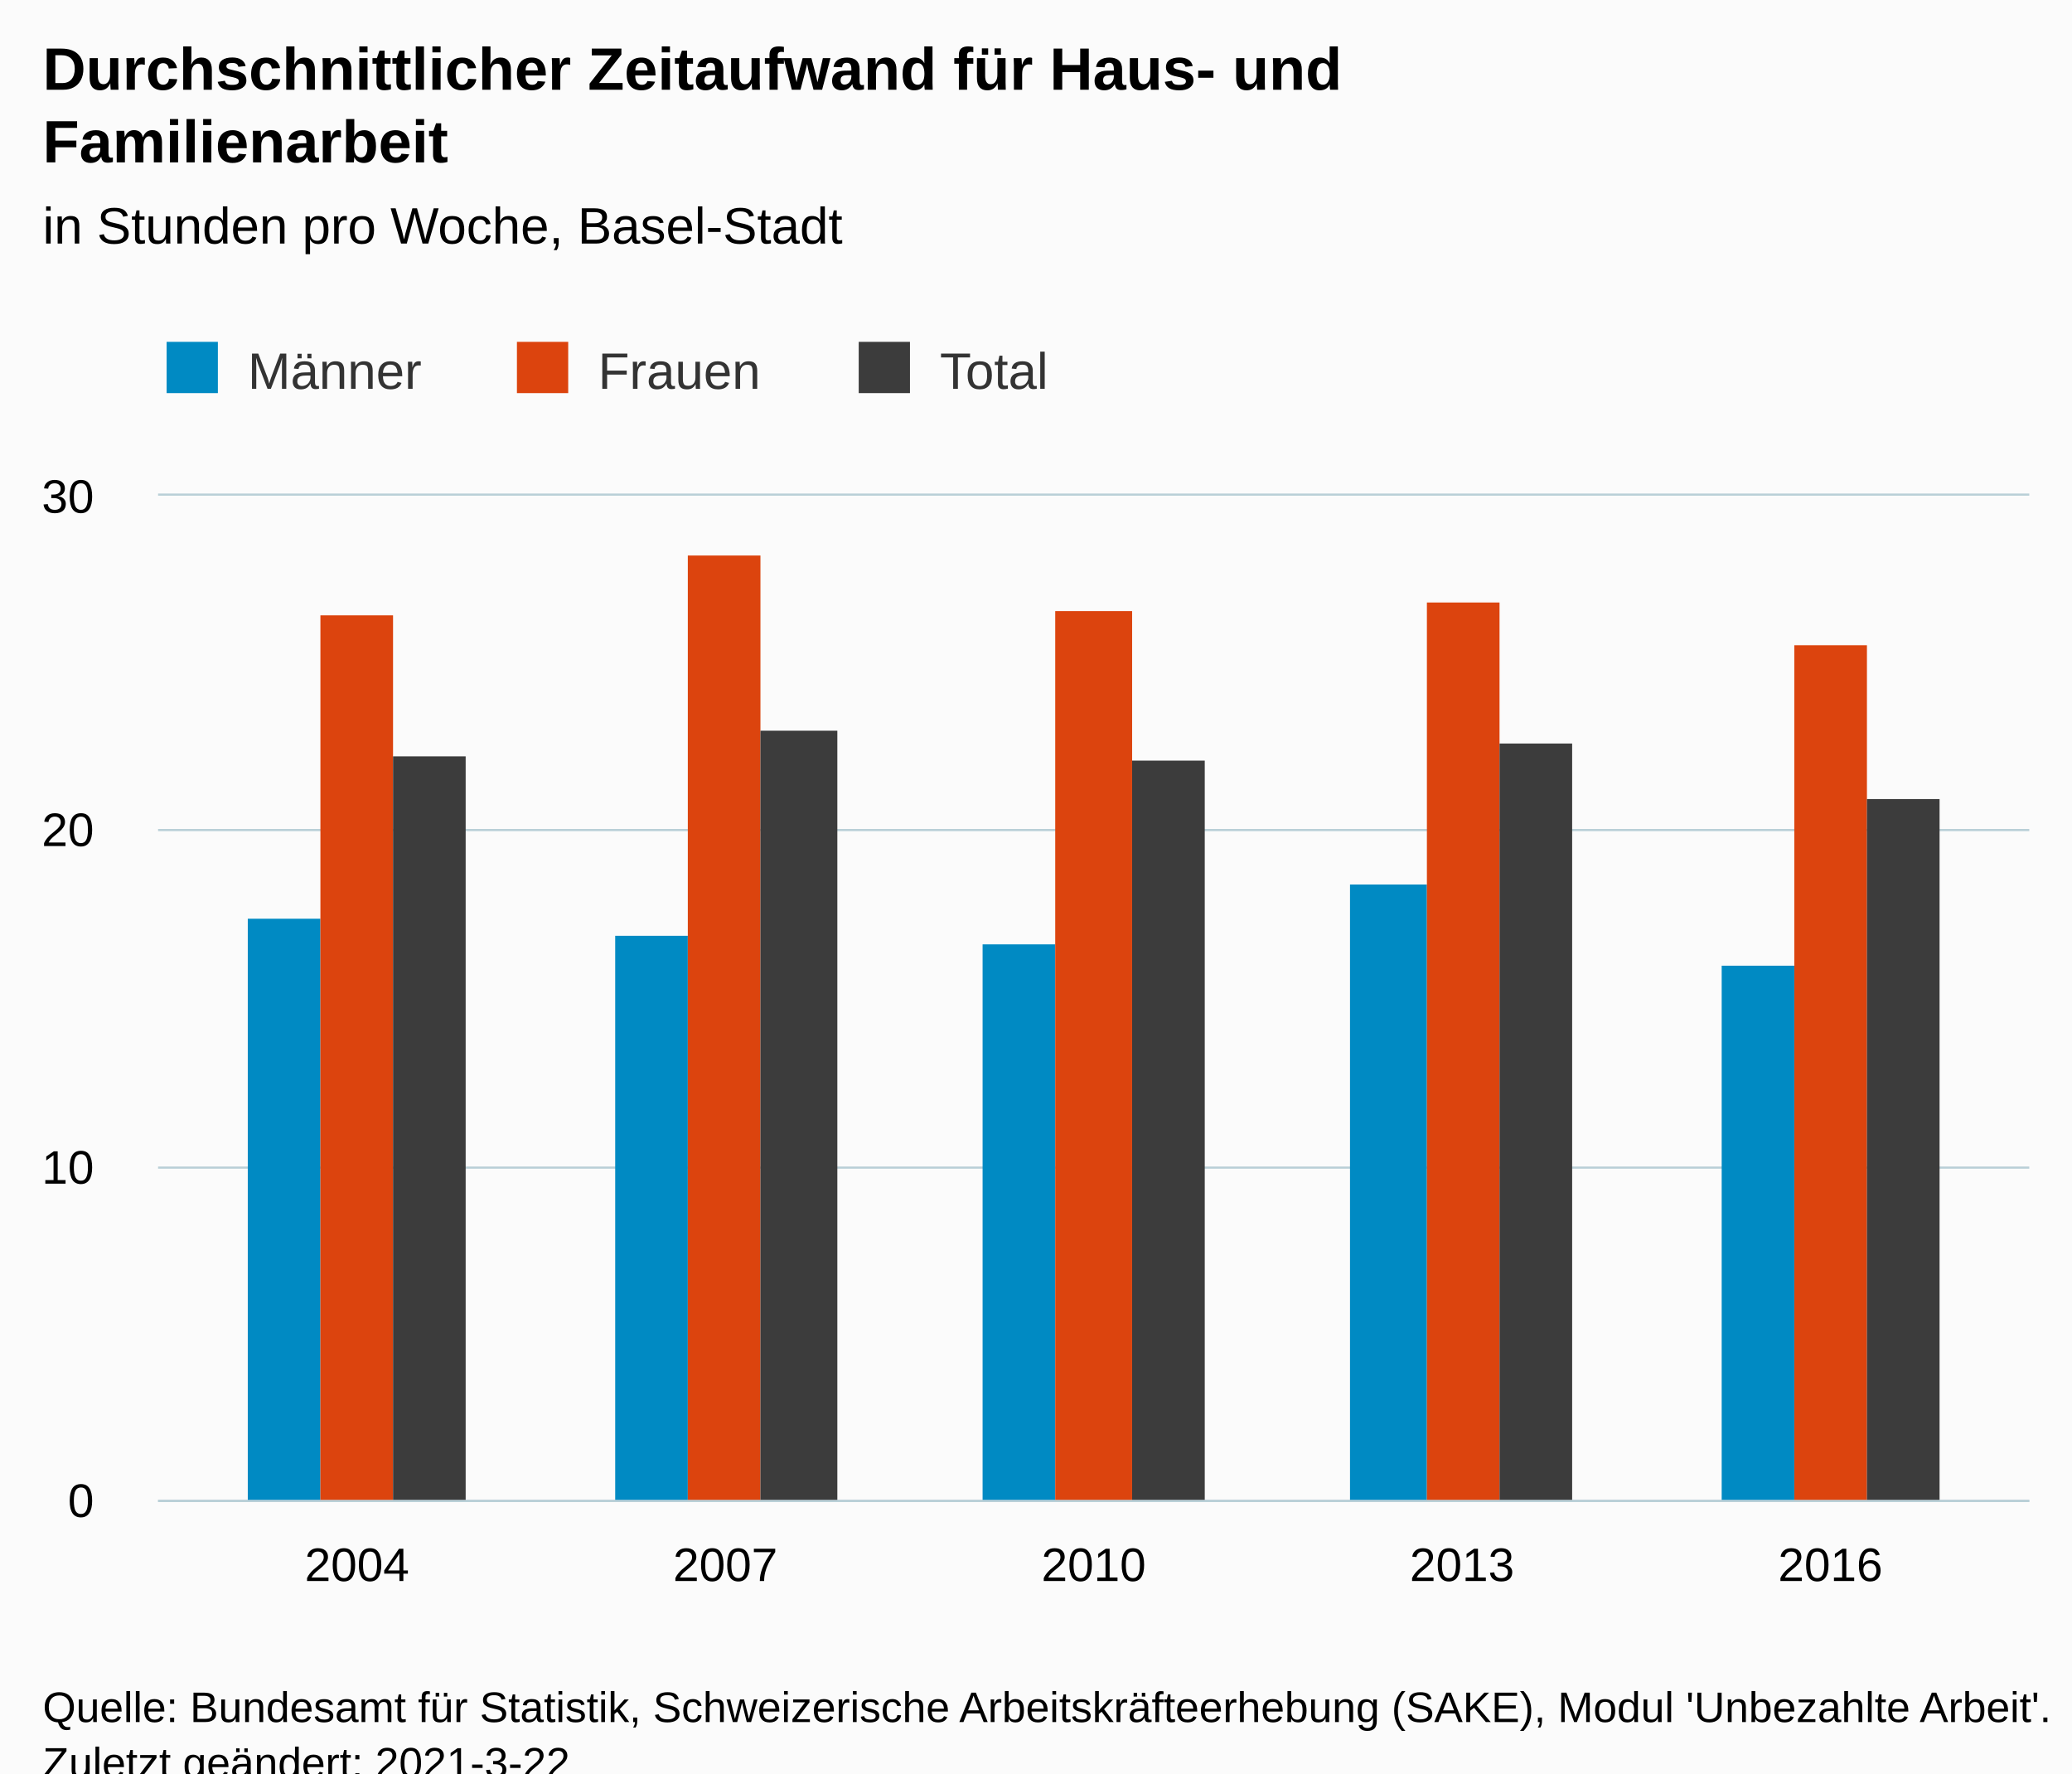
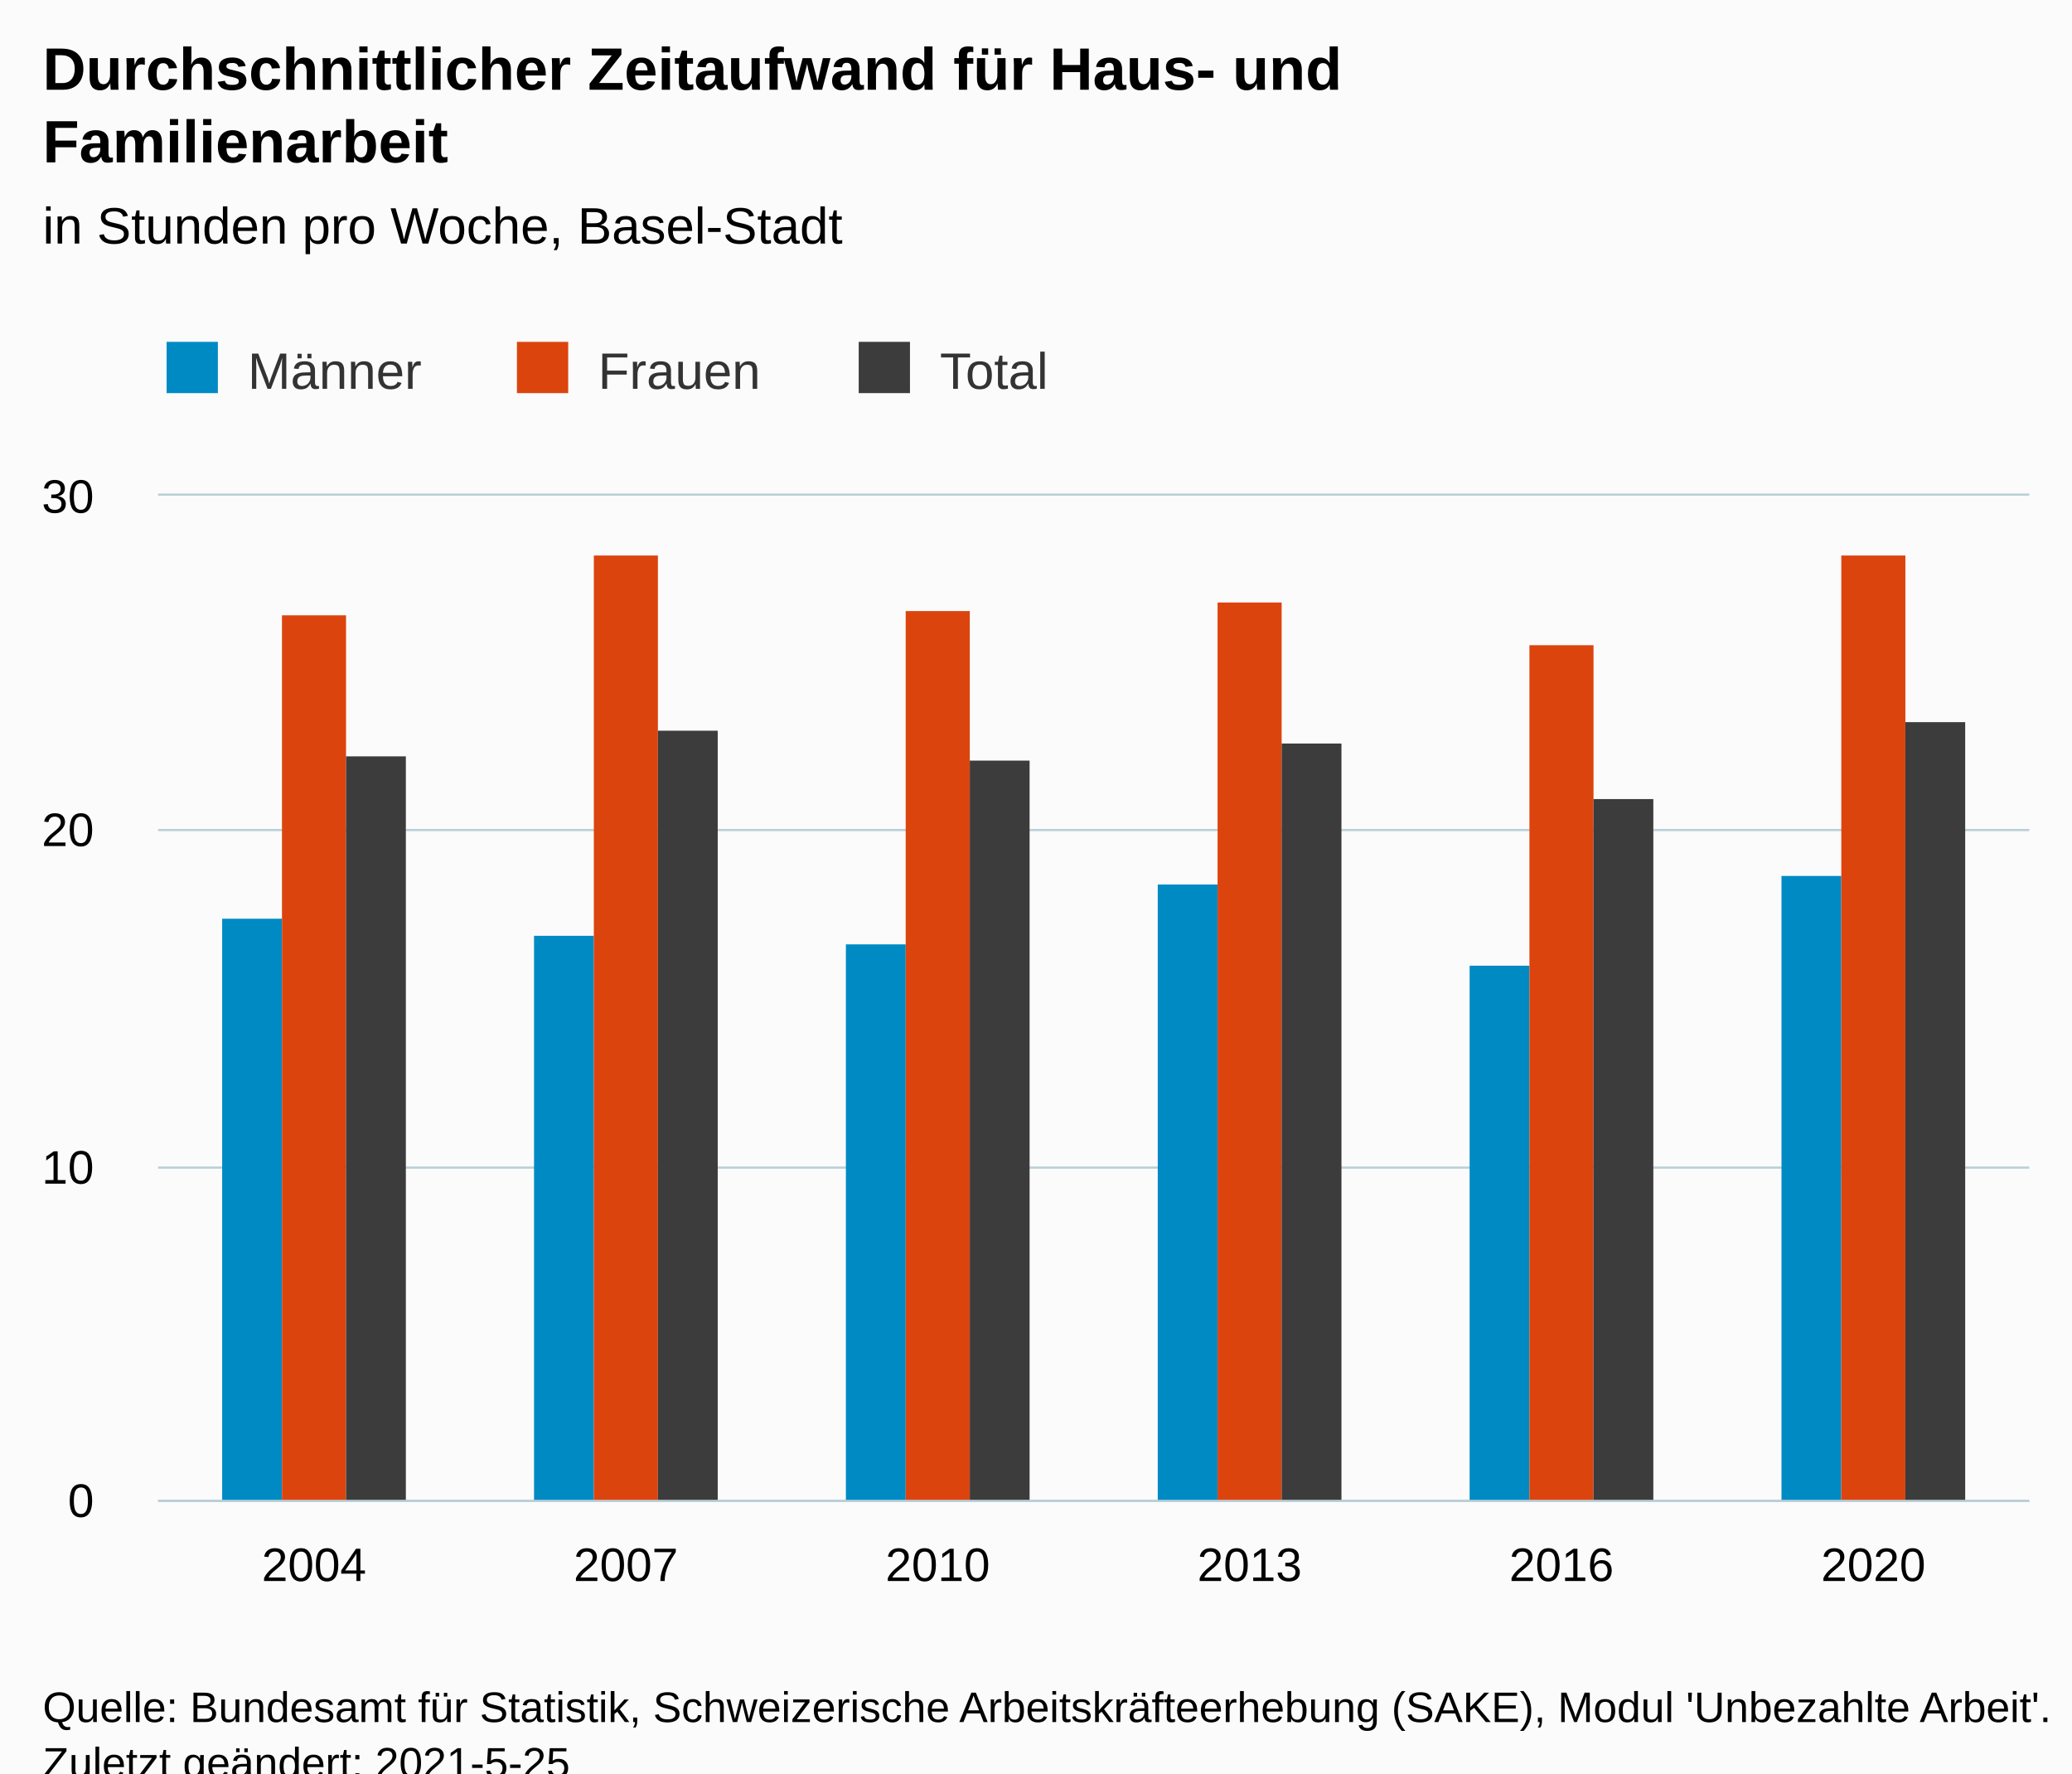
<svg xmlns="http://www.w3.org/2000/svg" version="1.1" class="highcharts-root" style="font-family:Arial;font-size:12px;" viewBox="0 0 485 415">
  <defs>
-     <clipPath id="highcharts-vmq5431-21-">
+     <clipPath id="highcharts-moq83qq-25-">
      <rect x="0" y="0" width="438" height="235" fill="none" />
    </clipPath>
-     <clipPath id="highcharts-vmq5431-27-">
+     <clipPath id="highcharts-moq83qq-32-">
      <rect x="0" y="0" width="438" height="235" fill="none" />
+     </clipPath>
+     <clipPath id="highcharts-moq83qq-45-">
+       <rect x="37" y="116" width="438" height="235" fill="none" />
    </clipPath>
  </defs>
  <rect fill="#fbfbfb" class="highcharts-background" x="0" y="0" width="485" height="428" rx="0" ry="0" />
  <rect fill="none" class="highcharts-plot-background" x="37" y="116" width="438" height="235" />
  <g class="highcharts-pane-group" data-z-index="0" />
  <g class="highcharts-grid highcharts-xaxis-grid" data-z-index="1">
-     <path fill="none" data-z-index="1" class="highcharts-grid-line" d="M 83.5 116 L 83.5 351" opacity="1" />
-     <path fill="none" data-z-index="1" class="highcharts-grid-line" d="M 169.5 116 L 169.5 351" opacity="1" />
+     <path fill="none" data-z-index="1" class="highcharts-grid-line" d="M 109.5 116 L 109.5 351" opacity="1" />
+     <path fill="none" data-z-index="1" class="highcharts-grid-line" d="M 182.5 116 L 182.5 351" opacity="1" />
    <path fill="none" data-z-index="1" class="highcharts-grid-line" d="M 255.5 116 L 255.5 351" opacity="1" />
-     <path fill="none" data-z-index="1" class="highcharts-grid-line" d="M 341.5 116 L 341.5 351" opacity="1" />
-     <path fill="none" data-z-index="1" class="highcharts-grid-line" d="M 427.5 116 L 427.5 351" opacity="1" />
+     <path fill="none" data-z-index="1" class="highcharts-grid-line" d="M 328.5 116 L 328.5 351" opacity="1" />
+     <path fill="none" data-z-index="1" class="highcharts-grid-line" d="M 401.5 116 L 401.5 351" opacity="1" />
+     <path fill="none" data-z-index="1" class="highcharts-grid-line" d="M 474.5 116 L 474.5 351" opacity="1" />
+     <path fill="none" data-z-index="1" class="highcharts-grid-line" d="M 36.5 116 L 36.5 351" opacity="1" />
  </g>
  <g class="highcharts-grid highcharts-yaxis-grid" data-z-index="1">
    <path fill="none" stroke="#B9CFD7" stroke-width="0.5" data-z-index="1" class="highcharts-grid-line" d="M 37 351.25 L 475 351.25" opacity="1" />
    <path fill="none" stroke="#B9CFD7" stroke-width="0.5" data-z-index="1" class="highcharts-grid-line" d="M 37 273.25 L 475 273.25" opacity="1" />
    <path fill="none" stroke="#B9CFD7" stroke-width="0.5" data-z-index="1" class="highcharts-grid-line" d="M 37 194.25 L 475 194.25" opacity="1" />
    <path fill="none" stroke="#B9CFD7" stroke-width="0.5" data-z-index="1" class="highcharts-grid-line" d="M 37 115.75 L 475 115.75" opacity="1" />
  </g>
  <rect fill="none" class="highcharts-plot-border" data-z-index="1" x="37" y="116" width="438" height="235" />
  <g class="highcharts-axis highcharts-xaxis" data-z-index="2">
    <path fill="none" class="highcharts-axis-line" stroke="#B9CFD7" stroke-width="0.5" data-z-index="7" d="M 37 351.25 L 475 351.25" />
  </g>
  <g class="highcharts-axis highcharts-yaxis" data-z-index="2">
    <path fill="none" class="highcharts-axis-line" data-z-index="7" d="M 37 116 L 37 351" />
  </g>
  <g class="highcharts-series-group" data-z-index="3">
-     <g class="highcharts-series highcharts-series-0 highcharts-column-series" data-z-index="0.1" opacity="1" transform="translate(37,116) scale(1 1)" clip-path="url(#highcharts-vmq5431-27-)">
-       <rect x="21" y="99" width="17" height="137" fill="#008AC3" opacity="1" class="highcharts-point" />
-       <rect x="107" y="103" width="17" height="133" fill="#008AC3" opacity="1" class="highcharts-point" />
-       <rect x="193" y="105" width="17" height="131" fill="#008AC3" opacity="1" class="highcharts-point" />
-       <rect x="279" y="91" width="18" height="145" fill="#008AC3" opacity="1" class="highcharts-point" />
-       <rect x="366" y="110" width="17" height="126" fill="#008AC3" opacity="1" class="highcharts-point" />
+     <g class="highcharts-series highcharts-series-0 highcharts-column-series" data-z-index="0.1" opacity="1" transform="translate(37,116) scale(1 1)" clip-path="url(#highcharts-moq83qq-32-)">
+       <rect x="15" y="99" width="14" height="137" fill="#008AC3" opacity="1" class="highcharts-point" />
+       <rect x="88" y="103" width="14" height="133" fill="#008AC3" opacity="1" class="highcharts-point" />
+       <rect x="161" y="105" width="14" height="131" fill="#008AC3" opacity="1" class="highcharts-point" />
+       <rect x="234" y="91" width="14" height="145" fill="#008AC3" opacity="1" class="highcharts-point" />
+       <rect x="307" y="110" width="14" height="126" fill="#008AC3" opacity="1" class="highcharts-point" />
+       <rect x="380" y="89" width="14" height="147" fill="#008AC3" opacity="1" class="highcharts-point" />
    </g>
    <g class="highcharts-markers highcharts-series-0 highcharts-column-series" data-z-index="0.1" opacity="1" transform="translate(37,116) scale(1 1)" clip-path="none" />
-     <g class="highcharts-series highcharts-series-1 highcharts-column-series" data-z-index="0.1" opacity="1" transform="translate(37,116) scale(1 1)" clip-path="url(#highcharts-vmq5431-27-)">
-       <rect x="38" y="28" width="17" height="208" fill="#DC440E" opacity="1" class="highcharts-point" />
-       <rect x="124" y="14" width="17" height="222" fill="#DC440E" opacity="1" class="highcharts-point" />
-       <rect x="210" y="27" width="18" height="209" fill="#DC440E" opacity="1" class="highcharts-point" />
-       <rect x="297" y="25" width="17" height="211" fill="#DC440E" opacity="1" class="highcharts-point" />
-       <rect x="383" y="35" width="17" height="201" fill="#DC440E" opacity="1" class="highcharts-point" />
+     <g class="highcharts-series highcharts-series-1 highcharts-column-series" data-z-index="0.1" opacity="1" transform="translate(37,116) scale(1 1)" clip-path="url(#highcharts-moq83qq-32-)">
+       <rect x="29" y="28" width="15" height="208" fill="#DC440E" opacity="1" class="highcharts-point" />
+       <rect x="102" y="14" width="15" height="222" fill="#DC440E" opacity="1" class="highcharts-point" />
+       <rect x="175" y="27" width="15" height="209" fill="#DC440E" opacity="1" class="highcharts-point" />
+       <rect x="248" y="25" width="15" height="211" fill="#DC440E" opacity="1" class="highcharts-point" />
+       <rect x="321" y="35" width="15" height="201" fill="#DC440E" opacity="1" class="highcharts-point" />
+       <rect x="394" y="14" width="15" height="222" fill="#DC440E" opacity="1" class="highcharts-point" />
    </g>
    <g class="highcharts-markers highcharts-series-1 highcharts-column-series" data-z-index="0.1" opacity="1" transform="translate(37,116) scale(1 1)" clip-path="none" />
-     <g class="highcharts-series highcharts-series-2 highcharts-column-series" data-z-index="0.1" opacity="1" transform="translate(37,116) scale(1 1)" clip-path="url(#highcharts-vmq5431-27-)">
-       <rect x="55" y="61" width="17" height="175" fill="#3c3c3c" opacity="1" class="highcharts-point" />
-       <rect x="141" y="55" width="18" height="181" fill="#3c3c3c" opacity="1" class="highcharts-point" />
-       <rect x="228" y="62" width="17" height="174" fill="#3c3c3c" opacity="1" class="highcharts-point" />
-       <rect x="314" y="58" width="17" height="178" fill="#3c3c3c" opacity="1" class="highcharts-point" />
-       <rect x="400" y="71" width="17" height="165" fill="#3c3c3c" opacity="1" class="highcharts-point" />
+     <g class="highcharts-series highcharts-series-2 highcharts-column-series" data-z-index="0.1" opacity="1" transform="translate(37,116) scale(1 1)" clip-path="url(#highcharts-moq83qq-32-)">
+       <rect x="44" y="61" width="14" height="175" fill="#3c3c3c" opacity="1" class="highcharts-point" />
+       <rect x="117" y="55" width="14" height="181" fill="#3c3c3c" opacity="1" class="highcharts-point" />
+       <rect x="190" y="62" width="14" height="174" fill="#3c3c3c" opacity="1" class="highcharts-point" />
+       <rect x="263" y="58" width="14" height="178" fill="#3c3c3c" opacity="1" class="highcharts-point" />
+       <rect x="336" y="71" width="14" height="165" fill="#3c3c3c" opacity="1" class="highcharts-point" />
+       <rect x="409" y="53" width="14" height="183" fill="#3c3c3c" opacity="1" class="highcharts-point" />
    </g>
    <g class="highcharts-markers highcharts-series-2 highcharts-column-series" data-z-index="0.1" opacity="1" transform="translate(37,116) scale(1 1)" clip-path="none" />
  </g>
  <text x="10" text-anchor="start" class="highcharts-title" data-z-index="4" style="color:#000000;font-size:14px;font-weight:bold;fill:#000000;" y="21">
    <tspan>Durchschnittlicher Zeitaufwand für Haus- und</tspan>
    <tspan dy="17" x="10">Familienarbeit</tspan>
  </text>
  <text x="10" text-anchor="start" class="highcharts-subtitle" data-z-index="4" style="color:#000000;font-size:12px;font-weight:normal;fill:#000000;" y="57">
    <tspan>in Stunden pro Woche, Basel-Stadt</tspan>
  </text>
  <text x="10" text-anchor="start" class="highcharts-caption" data-z-index="4" style="color:#666666;fill:#666666;" y="385" />
  <g class="highcharts-legend" data-z-index="7" transform="translate(29,73)">
    <rect fill="none" class="highcharts-legend-box" rx="0" ry="0" x="0" y="0" width="226" height="31" visibility="visible" />
    <g data-z-index="1">
      <g>
        <g class="highcharts-legend-item highcharts-column-series highcharts-color-undefined highcharts-series-0" data-z-index="1" transform="translate(8,3)">
          <text x="21" style="color:#333333;cursor:pointer;font-size:12px;font-weight:normal;fill:#333333;" text-anchor="start" data-z-index="2" y="15">
            <tspan>Männer</tspan>
          </text>
          <rect x="2" y="4" width="12" height="12" fill="#008AC3" class="highcharts-point" data-z-index="3" />
        </g>
        <g class="highcharts-legend-item highcharts-column-series highcharts-color-undefined highcharts-series-1" data-z-index="1" transform="translate(90,3)">
          <text x="21" y="15" style="color:#333333;cursor:pointer;font-size:12px;font-weight:normal;fill:#333333;" text-anchor="start" data-z-index="2">
            <tspan>Frauen</tspan>
          </text>
          <rect x="2" y="4" width="12" height="12" fill="#DC440E" class="highcharts-point" data-z-index="3" />
        </g>
        <g class="highcharts-legend-item highcharts-column-series highcharts-color-undefined highcharts-series-2" data-z-index="1" transform="translate(170,3)">
          <text x="21" y="15" style="color:#333333;cursor:pointer;font-size:12px;font-weight:normal;fill:#333333;" text-anchor="start" data-z-index="2">
            <tspan>Total</tspan>
          </text>
          <rect x="2" y="4" width="12" height="12" fill="#3c3c3c" class="highcharts-point" data-z-index="3" />
        </g>
      </g>
    </g>
  </g>
  <g class="highcharts-axis-labels highcharts-xaxis-labels" data-z-index="7">
-     <text x="83.559" style="color:#000000;cursor:default;font-size:11px;fill:#000000;" text-anchor="middle" transform="translate(0,0)" y="370" opacity="1">2004</text>
-     <text x="169.78" style="color:#000000;cursor:default;font-size:11px;fill:#000000;" text-anchor="middle" transform="translate(0,0)" y="370" opacity="1">2007</text>
-     <text x="256" style="color:#000000;cursor:default;font-size:11px;fill:#000000;" text-anchor="middle" transform="translate(0,0)" y="370" opacity="1">2010</text>
-     <text x="342.22" style="color:#000000;cursor:default;font-size:11px;fill:#000000;" text-anchor="middle" transform="translate(0,0)" y="370" opacity="1">2013</text>
-     <text x="428.441" style="color:#000000;cursor:default;font-size:11px;fill:#000000;" text-anchor="middle" transform="translate(0,0)" y="370" opacity="1">2016</text>
+     <text x="73.5" style="color:#000000;cursor:default;font-size:11px;fill:#000000;" text-anchor="middle" transform="translate(0,0)" y="370" opacity="1">2004</text>
+     <text x="146.5" style="color:#000000;cursor:default;font-size:11px;fill:#000000;" text-anchor="middle" transform="translate(0,0)" y="370" opacity="1">2007</text>
+     <text x="219.5" style="color:#000000;cursor:default;font-size:11px;fill:#000000;" text-anchor="middle" transform="translate(0,0)" y="370" opacity="1">2010</text>
+     <text x="292.5" style="color:#000000;cursor:default;font-size:11px;fill:#000000;" text-anchor="middle" transform="translate(0,0)" y="370" opacity="1">2013</text>
+     <text x="365.5" style="color:#000000;cursor:default;font-size:11px;fill:#000000;" text-anchor="middle" transform="translate(0,0)" y="370" opacity="1">2016</text>
+     <text x="438.5" style="color:#000000;cursor:default;font-size:11px;fill:#000000;" text-anchor="middle" transform="translate(0,0)" y="370" opacity="1">2020</text>
  </g>
  <g class="highcharts-axis-labels highcharts-yaxis-labels" data-z-index="7">
    <text x="22" style="color:#000000;cursor:default;font-size:11px;fill:#000000;" text-anchor="end" transform="translate(0,0)" y="355" opacity="1">0</text>
    <text x="22" style="color:#000000;cursor:default;font-size:11px;fill:#000000;" text-anchor="end" transform="translate(0,0)" y="277" opacity="1">10</text>
    <text x="22" style="color:#000000;cursor:default;font-size:11px;fill:#000000;" text-anchor="end" transform="translate(0,0)" y="198" opacity="1">20</text>
    <text x="22" style="color:#000000;cursor:default;font-size:11px;fill:#000000;" text-anchor="end" transform="translate(0,0)" y="120" opacity="1">30</text>
  </g>
  <text x="10" class="highcharts-credits" text-anchor="start" data-z-index="8" style="cursor:default;color:#000000;font-size:10px;fill:#000000;" y="403">
    <tspan>Quelle: Bundesamt für Statistik, Schweizerische Arbeitskräfteerhebung (SAKE), Modul 'Unbezahlte Arbeit'.</tspan>
-     <tspan x="10" dy="13">Zuletzt geändert: 2021-3-22</tspan>
+     <tspan x="10" dy="13">Zuletzt geändert: 2021-5-25</tspan>
  </text>
+   <g class="highcharts-control-points" data-z-index="99" clip-path="url(#highcharts-moq83qq-45-)" />
</svg>
